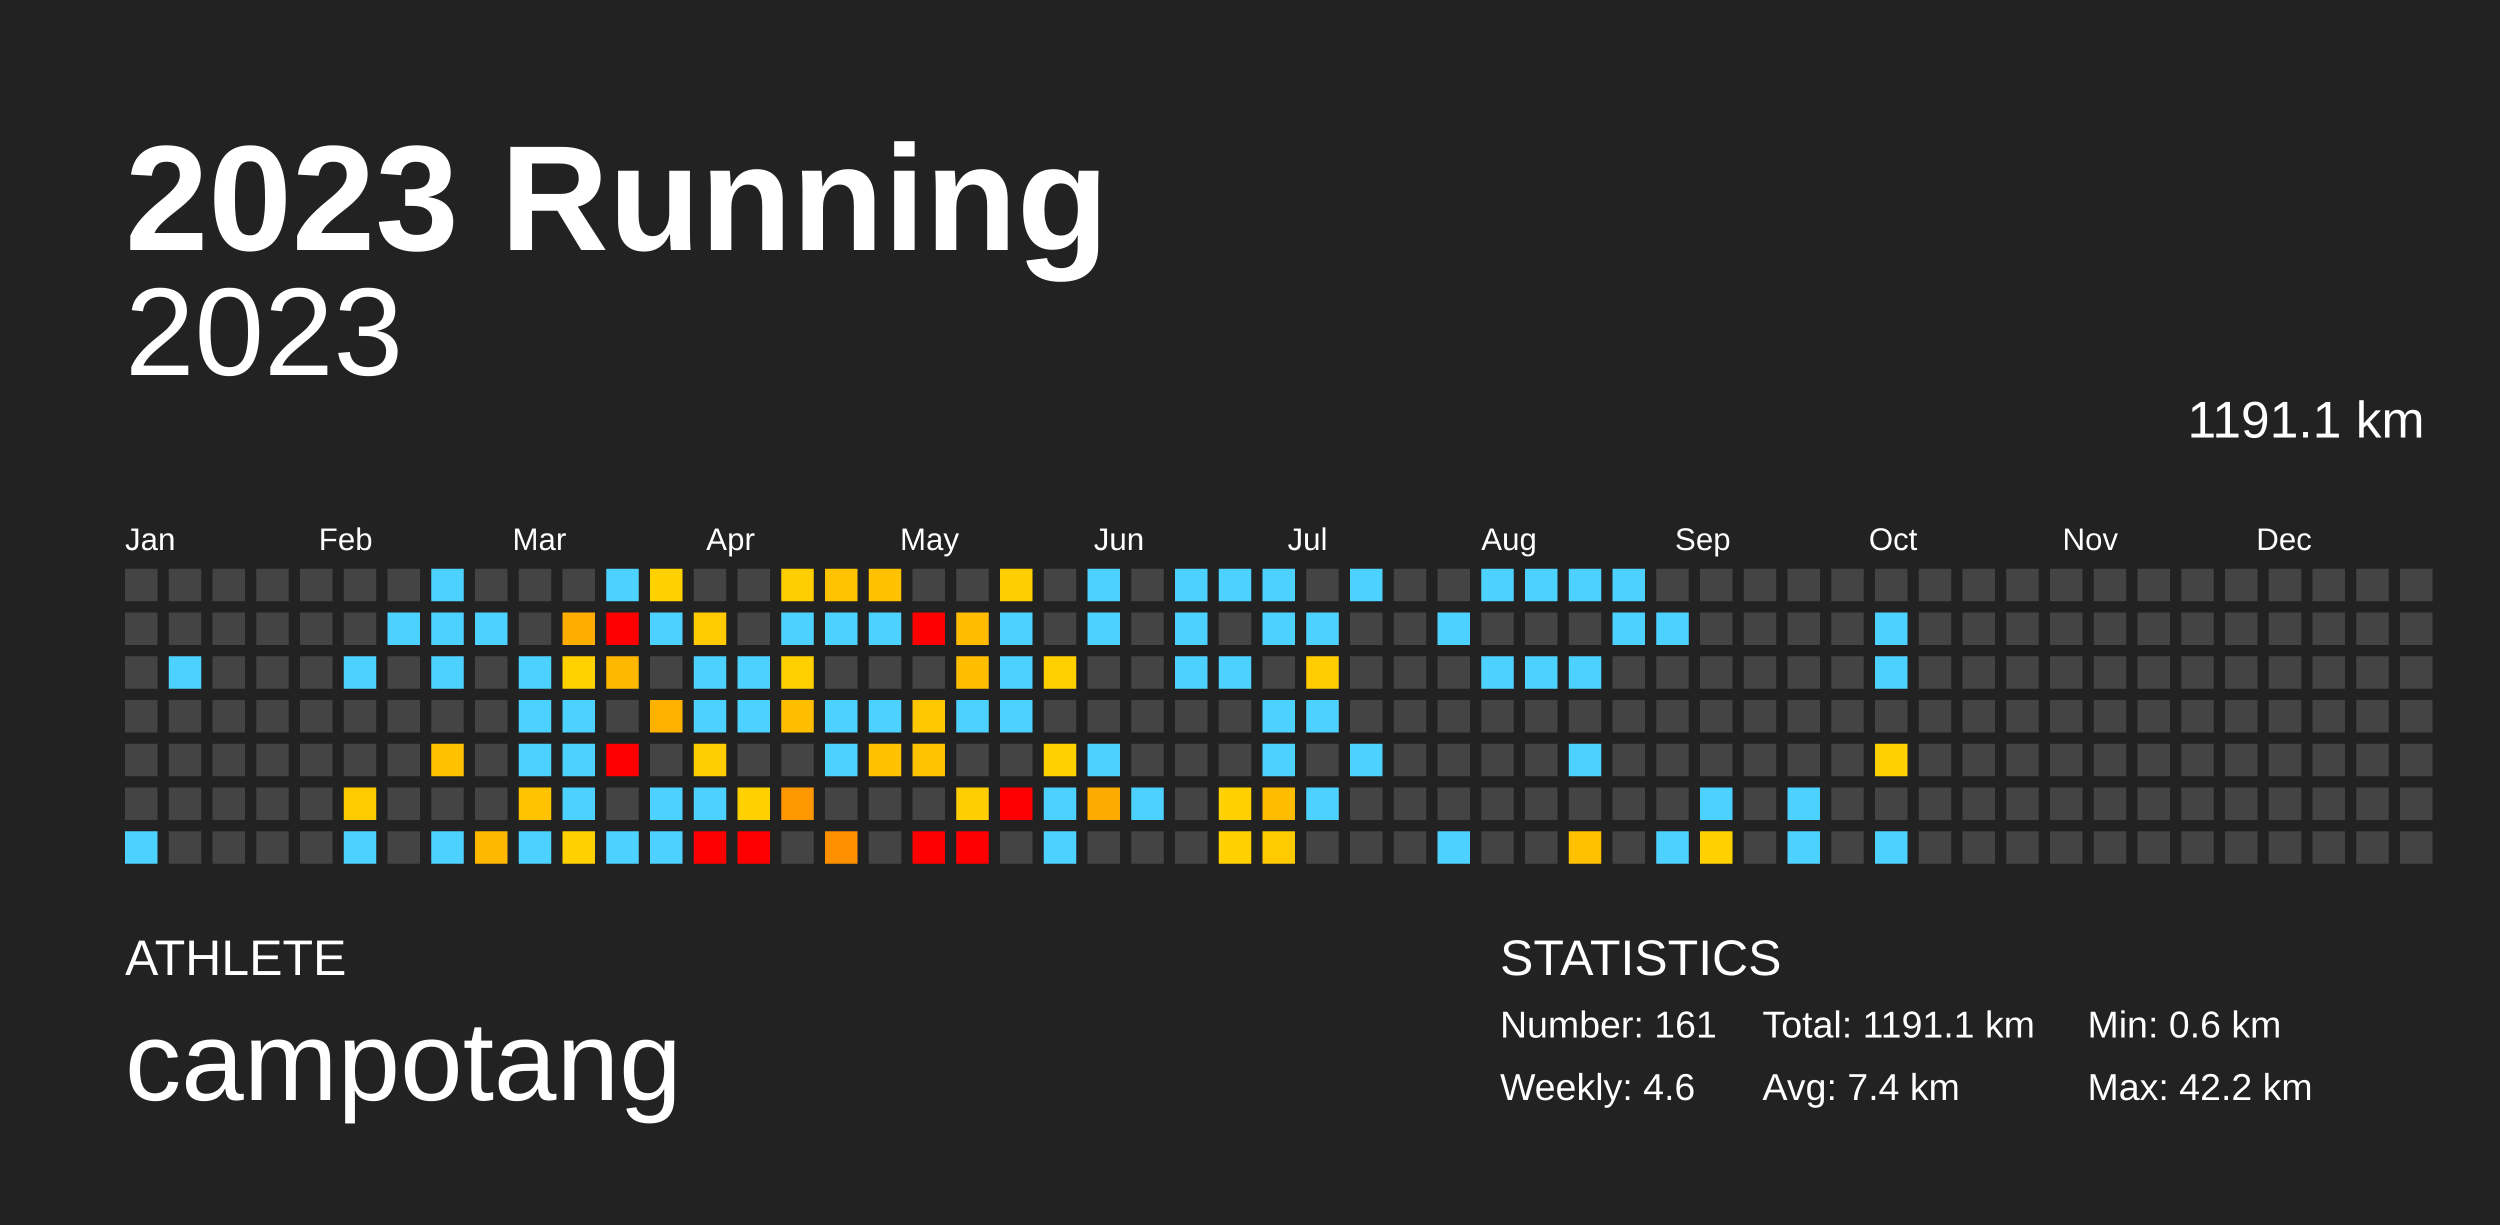
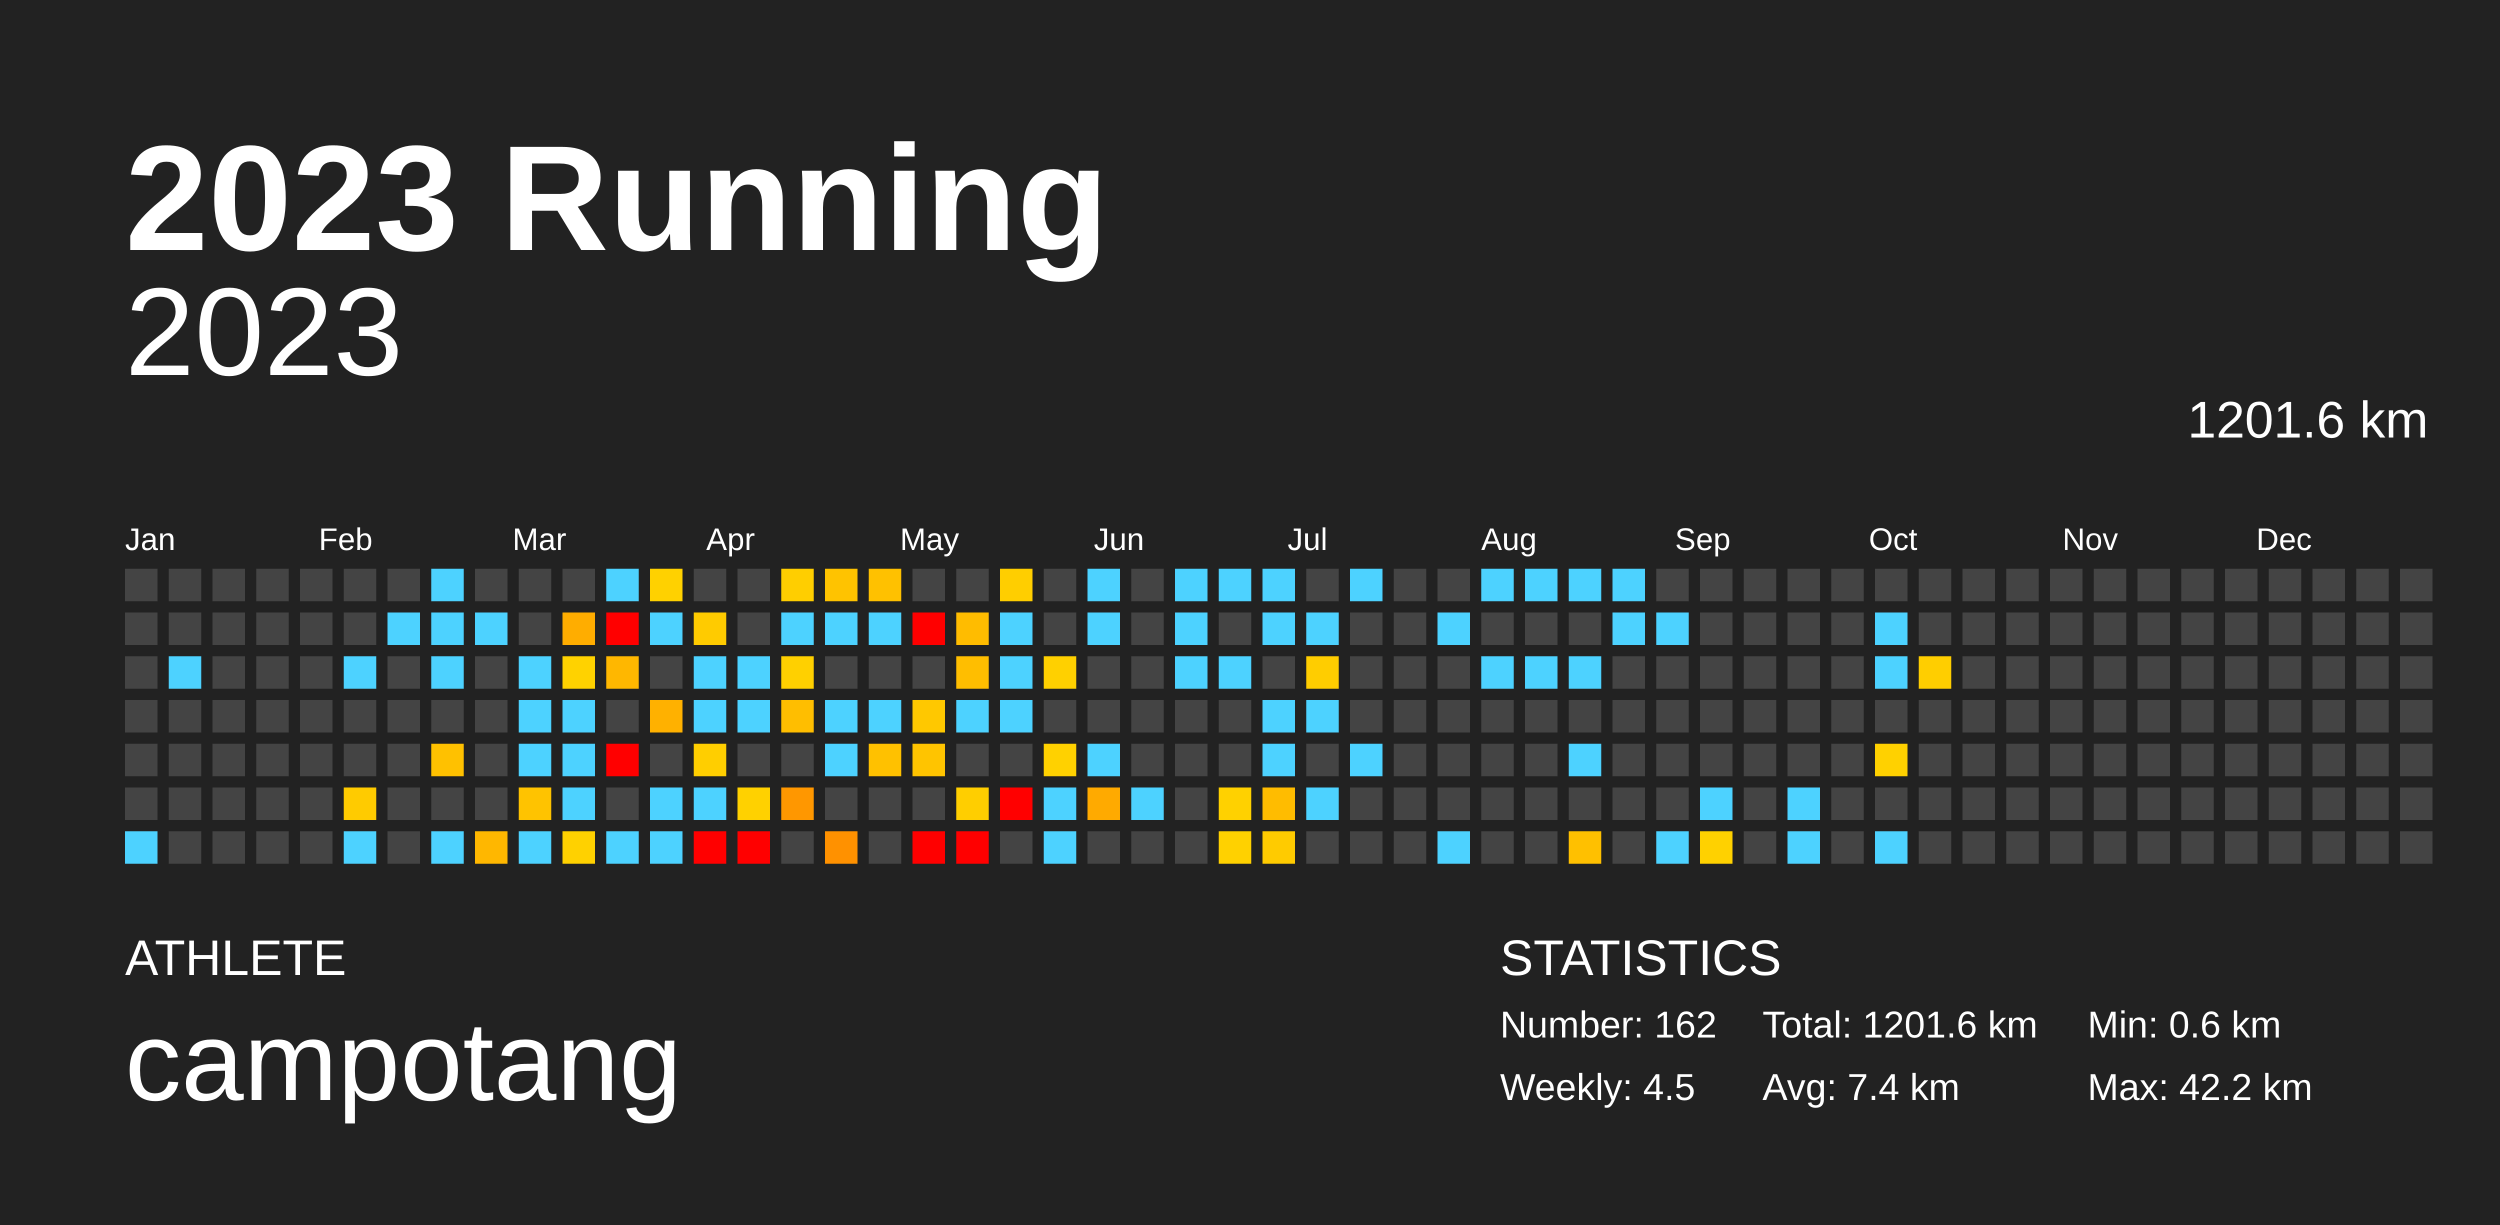
<svg xmlns="http://www.w3.org/2000/svg" baseProfile="full" height="98mm" version="1.1" viewBox="0,0,200,98" width="200mm">
  <defs />
  <rect fill="#222222" height="98" width="200" x="0" y="0" />
  <text fill="#FFFFFF" style="font-size:12px; font-family:Arial; font-weight:bold;" x="10" y="20">2023 Running</text>
  <text fill="#FFFFFF" style="font-size:4px; font-family:Arial" x="10" y="78">ATHLETE</text>
  <text fill="#FFFFFF" style="font-size:9px; font-family:Arial" x="10" y="88">campotang</text>
  <text fill="#FFFFFF" style="font-size:4px; font-family:Arial" x="120" y="78">STATISTICS</text>
-   <text fill="#FFFFFF" style="font-size:3px; font-family:Arial" x="120" y="83">Number: 161</text>
-   <text fill="#FFFFFF" style="font-size:3px; font-family:Arial" x="120" y="88">Weekly: 4.6</text>
-   <text fill="#FFFFFF" style="font-size:3px; font-family:Arial" x="141" y="83">Total: 1191.1 km</text>
+   <text fill="#FFFFFF" style="font-size:3px; font-family:Arial" x="120" y="83">Number: 162</text>
+   <text fill="#FFFFFF" style="font-size:3px; font-family:Arial" x="120" y="88">Weekly: 4.5</text>
+   <text fill="#FFFFFF" style="font-size:3px; font-family:Arial" x="141" y="83">Total: 1201.6 km</text>
  <text fill="#FFFFFF" style="font-size:3px; font-family:Arial" x="141" y="88">Avg: 7.4 km</text>
  <text fill="#FFFFFF" style="font-size:3px; font-family:Arial" x="167" y="83">Min: 0.6 km</text>
  <text fill="#FFFFFF" style="font-size:3px; font-family:Arial" x="167" y="88">Max: 42.2 km</text>
  <text alignment-baseline="hanging" fill="#FFFFFF" style="font-size:10.0px; font-family:Arial;" x="10" y="30">2023</text>
-   <text alignment-baseline="hanging" fill="#FFFFFF" style="font-size:4.125px; font-family:Arial;" x="175" y="35">1191.1 km</text>
+   <text alignment-baseline="hanging" fill="#FFFFFF" style="font-size:4.125px; font-family:Arial;" x="175" y="35">1201.6 km</text>
  <text fill="#FFFFFF" style="font-size:2.5px; font-family:Arial" x="10.0" y="44">Jan</text>
  <text fill="#FFFFFF" style="font-size:2.5px; font-family:Arial" x="25.5" y="44">Feb</text>
  <text fill="#FFFFFF" style="font-size:2.5px; font-family:Arial" x="41.0" y="44">Mar</text>
  <text fill="#FFFFFF" style="font-size:2.5px; font-family:Arial" x="56.5" y="44">Apr</text>
  <text fill="#FFFFFF" style="font-size:2.5px; font-family:Arial" x="72.0" y="44">May</text>
  <text fill="#FFFFFF" style="font-size:2.5px; font-family:Arial" x="87.5" y="44">Jun</text>
  <text fill="#FFFFFF" style="font-size:2.5px; font-family:Arial" x="103.0" y="44">Jul</text>
  <text fill="#FFFFFF" style="font-size:2.5px; font-family:Arial" x="118.5" y="44">Aug</text>
  <text fill="#FFFFFF" style="font-size:2.5px; font-family:Arial" x="134.0" y="44">Sep</text>
  <text fill="#FFFFFF" style="font-size:2.5px; font-family:Arial" x="149.5" y="44">Oct</text>
  <text fill="#FFFFFF" style="font-size:2.5px; font-family:Arial" x="165.0" y="44">Nov</text>
  <text fill="#FFFFFF" style="font-size:2.5px; font-family:Arial" x="180.5" y="44">Dec</text>
  <rect fill="#444444" height="2.6" width="2.6" x="10.0" y="45.5" />
  <rect fill="#444444" height="2.6" width="2.6" x="10.0" y="49.0" />
  <rect fill="#444444" height="2.6" width="2.6" x="10.0" y="52.5" />
  <rect fill="#444444" height="2.6" width="2.6" x="10.0" y="56.0" />
  <rect fill="#444444" height="2.6" width="2.6" x="10.0" y="59.5" />
  <rect fill="#444444" height="2.6" width="2.6" x="10.0" y="63.0" />
  <rect fill="#4dd2ff" height="2.6" width="2.6" x="10.0" y="66.5" />
  <rect fill="#444444" height="2.6" width="2.6" x="13.5" y="45.5" />
  <rect fill="#444444" height="2.6" width="2.6" x="13.5" y="49.0" />
  <rect fill="#4dd2ff" height="2.6" width="2.6" x="13.5" y="52.5" />
  <rect fill="#444444" height="2.6" width="2.6" x="13.5" y="56.0" />
  <rect fill="#444444" height="2.6" width="2.6" x="13.5" y="59.5" />
  <rect fill="#444444" height="2.6" width="2.6" x="13.5" y="63.0" />
  <rect fill="#444444" height="2.6" width="2.6" x="13.5" y="66.5" />
  <rect fill="#444444" height="2.6" width="2.6" x="17.0" y="45.5" />
  <rect fill="#444444" height="2.6" width="2.6" x="17.0" y="49.0" />
  <rect fill="#444444" height="2.6" width="2.6" x="17.0" y="52.5" />
  <rect fill="#444444" height="2.6" width="2.6" x="17.0" y="56.0" />
  <rect fill="#444444" height="2.6" width="2.6" x="17.0" y="59.5" />
  <rect fill="#444444" height="2.6" width="2.6" x="17.0" y="63.0" />
  <rect fill="#444444" height="2.6" width="2.6" x="17.0" y="66.5" />
  <rect fill="#444444" height="2.6" width="2.6" x="20.5" y="45.5" />
  <rect fill="#444444" height="2.6" width="2.6" x="20.5" y="49.0" />
  <rect fill="#444444" height="2.6" width="2.6" x="20.5" y="52.5" />
  <rect fill="#444444" height="2.6" width="2.6" x="20.5" y="56.0" />
  <rect fill="#444444" height="2.6" width="2.6" x="20.5" y="59.5" />
  <rect fill="#444444" height="2.6" width="2.6" x="20.5" y="63.0" />
  <rect fill="#444444" height="2.6" width="2.6" x="20.5" y="66.5" />
  <rect fill="#444444" height="2.6" width="2.6" x="24.0" y="45.5" />
  <rect fill="#444444" height="2.6" width="2.6" x="24.0" y="49.0" />
  <rect fill="#444444" height="2.6" width="2.6" x="24.0" y="52.5" />
  <rect fill="#444444" height="2.6" width="2.6" x="24.0" y="56.0" />
  <rect fill="#444444" height="2.6" width="2.6" x="24.0" y="59.5" />
  <rect fill="#444444" height="2.6" width="2.6" x="24.0" y="63.0" />
  <rect fill="#444444" height="2.6" width="2.6" x="24.0" y="66.5" />
  <rect fill="#444444" height="2.6" width="2.6" x="27.5" y="45.5" />
  <rect fill="#444444" height="2.6" width="2.6" x="27.5" y="49.0" />
  <rect fill="#4dd2ff" height="2.6" width="2.6" x="27.5" y="52.5" />
  <rect fill="#444444" height="2.6" width="2.6" x="27.5" y="56.0" />
  <rect fill="#444444" height="2.6" width="2.6" x="27.5" y="59.5" />
  <rect fill="#ffcb00" height="2.6" width="2.6" x="27.5" y="63.0" />
  <rect fill="#4dd2ff" height="2.6" width="2.6" x="27.5" y="66.5" />
  <rect fill="#444444" height="2.6" width="2.6" x="31.0" y="45.5" />
  <rect fill="#4dd2ff" height="2.6" width="2.6" x="31.0" y="49.0" />
  <rect fill="#444444" height="2.6" width="2.6" x="31.0" y="52.5" />
  <rect fill="#444444" height="2.6" width="2.6" x="31.0" y="56.0" />
  <rect fill="#444444" height="2.6" width="2.6" x="31.0" y="59.5" />
  <rect fill="#444444" height="2.6" width="2.6" x="31.0" y="63.0" />
  <rect fill="#444444" height="2.6" width="2.6" x="31.0" y="66.5" />
  <rect fill="#4dd2ff" height="2.6" width="2.6" x="34.5" y="45.5" />
  <rect fill="#4dd2ff" height="2.6" width="2.6" x="34.5" y="49.0" />
  <rect fill="#4dd2ff" height="2.6" width="2.6" x="34.5" y="52.5" />
  <rect fill="#444444" height="2.6" width="2.6" x="34.5" y="56.0" />
  <rect fill="#ffc100" height="2.6" width="2.6" x="34.5" y="59.5" />
  <rect fill="#444444" height="2.6" width="2.6" x="34.5" y="63.0" />
  <rect fill="#4dd2ff" height="2.6" width="2.6" x="34.5" y="66.5" />
  <rect fill="#444444" height="2.6" width="2.6" x="38.0" y="45.5" />
  <rect fill="#4dd2ff" height="2.6" width="2.6" x="38.0" y="49.0" />
  <rect fill="#444444" height="2.6" width="2.6" x="38.0" y="52.5" />
  <rect fill="#444444" height="2.6" width="2.6" x="38.0" y="56.0" />
  <rect fill="#444444" height="2.6" width="2.6" x="38.0" y="59.5" />
  <rect fill="#444444" height="2.6" width="2.6" x="38.0" y="63.0" />
  <rect fill="#ffb700" height="2.6" width="2.6" x="38.0" y="66.5" />
  <rect fill="#444444" height="2.6" width="2.6" x="41.5" y="45.5" />
  <rect fill="#444444" height="2.6" width="2.6" x="41.5" y="49.0" />
  <rect fill="#4dd2ff" height="2.6" width="2.6" x="41.5" y="52.5" />
  <rect fill="#4dd2ff" height="2.6" width="2.6" x="41.5" y="56.0" />
  <rect fill="#4dd2ff" height="2.6" width="2.6" x="41.5" y="59.5" />
  <rect fill="#ffc300" height="2.6" width="2.6" x="41.5" y="63.0" />
  <rect fill="#4dd2ff" height="2.6" width="2.6" x="41.5" y="66.5" />
  <rect fill="#444444" height="2.6" width="2.6" x="45.0" y="45.5" />
  <rect fill="#ffad00" height="2.6" width="2.6" x="45.0" y="49.0" />
  <rect fill="#ffd200" height="2.6" width="2.6" x="45.0" y="52.5" />
  <rect fill="#4dd2ff" height="2.6" width="2.6" x="45.0" y="56.0" />
  <rect fill="#4dd2ff" height="2.6" width="2.6" x="45.0" y="59.5" />
  <rect fill="#4dd2ff" height="2.6" width="2.6" x="45.0" y="63.0" />
  <rect fill="#ffd100" height="2.6" width="2.6" x="45.0" y="66.5" />
  <rect fill="#4dd2ff" height="2.6" width="2.6" x="48.5" y="45.5" />
  <rect fill="red" height="2.6" width="2.6" x="48.5" y="49.0" />
  <rect fill="#ffb700" height="2.6" width="2.6" x="48.5" y="52.5" />
  <rect fill="#444444" height="2.6" width="2.6" x="48.5" y="56.0" />
  <rect fill="red" height="2.6" width="2.6" x="48.5" y="59.5" />
  <rect fill="#444444" height="2.6" width="2.6" x="48.5" y="63.0" />
  <rect fill="#4dd2ff" height="2.6" width="2.6" x="48.5" y="66.5" />
  <rect fill="#ffd100" height="2.6" width="2.6" x="52.0" y="45.5" />
  <rect fill="#4dd2ff" height="2.6" width="2.6" x="52.0" y="49.0" />
  <rect fill="#444444" height="2.6" width="2.6" x="52.0" y="52.5" />
  <rect fill="#ffb100" height="2.6" width="2.6" x="52.0" y="56.0" />
  <rect fill="#444444" height="2.6" width="2.6" x="52.0" y="59.5" />
  <rect fill="#4dd2ff" height="2.6" width="2.6" x="52.0" y="63.0" />
  <rect fill="#4dd2ff" height="2.6" width="2.6" x="52.0" y="66.5" />
  <rect fill="#444444" height="2.6" width="2.6" x="55.5" y="45.5" />
  <rect fill="#ffcb00" height="2.6" width="2.6" x="55.5" y="49.0" />
  <rect fill="#4dd2ff" height="2.6" width="2.6" x="55.5" y="52.5" />
  <rect fill="#4dd2ff" height="2.6" width="2.6" x="55.5" y="56.0" />
  <rect fill="#ffce00" height="2.6" width="2.6" x="55.5" y="59.5" />
  <rect fill="#4dd2ff" height="2.6" width="2.6" x="55.5" y="63.0" />
  <rect fill="red" height="2.6" width="2.6" x="55.5" y="66.5" />
  <rect fill="#444444" height="2.6" width="2.6" x="59.0" y="45.5" />
  <rect fill="#444444" height="2.6" width="2.6" x="59.0" y="49.0" />
  <rect fill="#4dd2ff" height="2.6" width="2.6" x="59.0" y="52.5" />
  <rect fill="#4dd2ff" height="2.6" width="2.6" x="59.0" y="56.0" />
  <rect fill="#444444" height="2.6" width="2.6" x="59.0" y="59.5" />
  <rect fill="#ffd100" height="2.6" width="2.6" x="59.0" y="63.0" />
  <rect fill="red" height="2.6" width="2.6" x="59.0" y="66.5" />
  <rect fill="#ffce00" height="2.6" width="2.6" x="62.5" y="45.5" />
  <rect fill="#4dd2ff" height="2.6" width="2.6" x="62.5" y="49.0" />
  <rect fill="#ffd000" height="2.6" width="2.6" x="62.5" y="52.5" />
  <rect fill="#ffbe00" height="2.6" width="2.6" x="62.5" y="56.0" />
  <rect fill="#444444" height="2.6" width="2.6" x="62.5" y="59.5" />
  <rect fill="#ff9700" height="2.6" width="2.6" x="62.5" y="63.0" />
  <rect fill="#444444" height="2.6" width="2.6" x="62.5" y="66.5" />
  <rect fill="#ffc300" height="2.6" width="2.6" x="66.0" y="45.5" />
  <rect fill="#4dd2ff" height="2.6" width="2.6" x="66.0" y="49.0" />
  <rect fill="#444444" height="2.6" width="2.6" x="66.0" y="52.5" />
  <rect fill="#4dd2ff" height="2.6" width="2.6" x="66.0" y="56.0" />
  <rect fill="#4dd2ff" height="2.6" width="2.6" x="66.0" y="59.5" />
  <rect fill="#444444" height="2.6" width="2.6" x="66.0" y="63.0" />
  <rect fill="#ff9100" height="2.6" width="2.6" x="66.0" y="66.5" />
  <rect fill="#ffc100" height="2.6" width="2.6" x="69.5" y="45.5" />
  <rect fill="#4dd2ff" height="2.6" width="2.6" x="69.5" y="49.0" />
  <rect fill="#444444" height="2.6" width="2.6" x="69.5" y="52.5" />
  <rect fill="#4dd2ff" height="2.6" width="2.6" x="69.5" y="56.0" />
  <rect fill="#ffc100" height="2.6" width="2.6" x="69.5" y="59.5" />
  <rect fill="#444444" height="2.6" width="2.6" x="69.5" y="63.0" />
  <rect fill="#444444" height="2.6" width="2.6" x="69.5" y="66.5" />
  <rect fill="#444444" height="2.6" width="2.6" x="73.0" y="45.5" />
  <rect fill="red" height="2.6" width="2.6" x="73.0" y="49.0" />
  <rect fill="#444444" height="2.6" width="2.6" x="73.0" y="52.5" />
  <rect fill="#ffc800" height="2.6" width="2.6" x="73.0" y="56.0" />
  <rect fill="#ffc400" height="2.6" width="2.6" x="73.0" y="59.5" />
  <rect fill="#444444" height="2.6" width="2.6" x="73.0" y="63.0" />
  <rect fill="red" height="2.6" width="2.6" x="73.0" y="66.5" />
  <rect fill="#444444" height="2.6" width="2.6" x="76.5" y="45.5" />
  <rect fill="#ffbc00" height="2.6" width="2.6" x="76.5" y="49.0" />
  <rect fill="#ffbe00" height="2.6" width="2.6" x="76.5" y="52.5" />
  <rect fill="#4dd2ff" height="2.6" width="2.6" x="76.5" y="56.0" />
  <rect fill="#444444" height="2.6" width="2.6" x="76.5" y="59.5" />
  <rect fill="#ffce00" height="2.6" width="2.6" x="76.5" y="63.0" />
  <rect fill="red" height="2.6" width="2.6" x="76.5" y="66.5" />
  <rect fill="#ffce00" height="2.6" width="2.6" x="80.0" y="45.5" />
  <rect fill="#4dd2ff" height="2.6" width="2.6" x="80.0" y="49.0" />
  <rect fill="#4dd2ff" height="2.6" width="2.6" x="80.0" y="52.5" />
  <rect fill="#4dd2ff" height="2.6" width="2.6" x="80.0" y="56.0" />
  <rect fill="#444444" height="2.6" width="2.6" x="80.0" y="59.5" />
  <rect fill="red" height="2.6" width="2.6" x="80.0" y="63.0" />
  <rect fill="#444444" height="2.6" width="2.6" x="80.0" y="66.5" />
  <rect fill="#444444" height="2.6" width="2.6" x="83.5" y="45.5" />
  <rect fill="#444444" height="2.6" width="2.6" x="83.5" y="49.0" />
  <rect fill="#ffd000" height="2.6" width="2.6" x="83.5" y="52.5" />
  <rect fill="#444444" height="2.6" width="2.6" x="83.5" y="56.0" />
  <rect fill="#ffd100" height="2.6" width="2.6" x="83.5" y="59.5" />
  <rect fill="#4dd2ff" height="2.6" width="2.6" x="83.5" y="63.0" />
  <rect fill="#4dd2ff" height="2.6" width="2.6" x="83.5" y="66.5" />
  <rect fill="#4dd2ff" height="2.6" width="2.6" x="87.0" y="45.5" />
  <rect fill="#4dd2ff" height="2.6" width="2.6" x="87.0" y="49.0" />
  <rect fill="#444444" height="2.6" width="2.6" x="87.0" y="52.5" />
  <rect fill="#444444" height="2.6" width="2.6" x="87.0" y="56.0" />
  <rect fill="#4dd2ff" height="2.6" width="2.6" x="87.0" y="59.5" />
  <rect fill="#ffaa00" height="2.6" width="2.6" x="87.0" y="63.0" />
  <rect fill="#444444" height="2.6" width="2.6" x="87.0" y="66.5" />
  <rect fill="#444444" height="2.6" width="2.6" x="90.5" y="45.5" />
  <rect fill="#444444" height="2.6" width="2.6" x="90.5" y="49.0" />
  <rect fill="#444444" height="2.6" width="2.6" x="90.5" y="52.5" />
  <rect fill="#444444" height="2.6" width="2.6" x="90.5" y="56.0" />
  <rect fill="#444444" height="2.6" width="2.6" x="90.5" y="59.5" />
  <rect fill="#4dd2ff" height="2.6" width="2.6" x="90.5" y="63.0" />
  <rect fill="#444444" height="2.6" width="2.6" x="90.5" y="66.5" />
  <rect fill="#4dd2ff" height="2.6" width="2.6" x="94.0" y="45.5" />
  <rect fill="#4dd2ff" height="2.6" width="2.6" x="94.0" y="49.0" />
  <rect fill="#4dd2ff" height="2.6" width="2.6" x="94.0" y="52.5" />
  <rect fill="#444444" height="2.6" width="2.6" x="94.0" y="56.0" />
  <rect fill="#444444" height="2.6" width="2.6" x="94.0" y="59.5" />
  <rect fill="#444444" height="2.6" width="2.6" x="94.0" y="63.0" />
  <rect fill="#444444" height="2.6" width="2.6" x="94.0" y="66.5" />
  <rect fill="#4dd2ff" height="2.6" width="2.6" x="97.5" y="45.5" />
  <rect fill="#444444" height="2.6" width="2.6" x="97.5" y="49.0" />
  <rect fill="#4dd2ff" height="2.6" width="2.6" x="97.5" y="52.5" />
  <rect fill="#444444" height="2.6" width="2.6" x="97.5" y="56.0" />
  <rect fill="#444444" height="2.6" width="2.6" x="97.5" y="59.5" />
  <rect fill="#ffd100" height="2.6" width="2.6" x="97.5" y="63.0" />
  <rect fill="#ffd100" height="2.6" width="2.6" x="97.5" y="66.5" />
  <rect fill="#4dd2ff" height="2.6" width="2.6" x="101.0" y="45.5" />
  <rect fill="#4dd2ff" height="2.6" width="2.6" x="101.0" y="49.0" />
  <rect fill="#444444" height="2.6" width="2.6" x="101.0" y="52.5" />
  <rect fill="#4dd2ff" height="2.6" width="2.6" x="101.0" y="56.0" />
  <rect fill="#4dd2ff" height="2.6" width="2.6" x="101.0" y="59.5" />
  <rect fill="#ffbc00" height="2.6" width="2.6" x="101.0" y="63.0" />
  <rect fill="#ffcb00" height="2.6" width="2.6" x="101.0" y="66.5" />
  <rect fill="#444444" height="2.6" width="2.6" x="104.5" y="45.5" />
  <rect fill="#4dd2ff" height="2.6" width="2.6" x="104.5" y="49.0" />
  <rect fill="#ffcd00" height="2.6" width="2.6" x="104.5" y="52.5" />
  <rect fill="#4dd2ff" height="2.6" width="2.6" x="104.5" y="56.0" />
  <rect fill="#444444" height="2.6" width="2.6" x="104.5" y="59.5" />
  <rect fill="#4dd2ff" height="2.6" width="2.6" x="104.5" y="63.0" />
  <rect fill="#444444" height="2.6" width="2.6" x="104.5" y="66.5" />
  <rect fill="#4dd2ff" height="2.6" width="2.6" x="108.0" y="45.5" />
  <rect fill="#444444" height="2.6" width="2.6" x="108.0" y="49.0" />
  <rect fill="#444444" height="2.6" width="2.6" x="108.0" y="52.5" />
  <rect fill="#444444" height="2.6" width="2.6" x="108.0" y="56.0" />
  <rect fill="#4dd2ff" height="2.6" width="2.6" x="108.0" y="59.5" />
  <rect fill="#444444" height="2.6" width="2.6" x="108.0" y="63.0" />
  <rect fill="#444444" height="2.6" width="2.6" x="108.0" y="66.5" />
  <rect fill="#444444" height="2.6" width="2.6" x="111.5" y="45.5" />
  <rect fill="#444444" height="2.6" width="2.6" x="111.5" y="49.0" />
  <rect fill="#444444" height="2.6" width="2.6" x="111.5" y="52.5" />
  <rect fill="#444444" height="2.6" width="2.6" x="111.5" y="56.0" />
  <rect fill="#444444" height="2.6" width="2.6" x="111.5" y="59.5" />
  <rect fill="#444444" height="2.6" width="2.6" x="111.5" y="63.0" />
  <rect fill="#444444" height="2.6" width="2.6" x="111.5" y="66.5" />
  <rect fill="#444444" height="2.6" width="2.6" x="115.0" y="45.5" />
  <rect fill="#4dd2ff" height="2.6" width="2.6" x="115.0" y="49.0" />
  <rect fill="#444444" height="2.6" width="2.6" x="115.0" y="52.5" />
  <rect fill="#444444" height="2.6" width="2.6" x="115.0" y="56.0" />
  <rect fill="#444444" height="2.6" width="2.6" x="115.0" y="59.5" />
  <rect fill="#444444" height="2.6" width="2.6" x="115.0" y="63.0" />
  <rect fill="#4dd2ff" height="2.6" width="2.6" x="115.0" y="66.5" />
  <rect fill="#4dd2ff" height="2.6" width="2.6" x="118.5" y="45.5" />
  <rect fill="#444444" height="2.6" width="2.6" x="118.5" y="49.0" />
  <rect fill="#4dd2ff" height="2.6" width="2.6" x="118.5" y="52.5" />
  <rect fill="#444444" height="2.6" width="2.6" x="118.5" y="56.0" />
  <rect fill="#444444" height="2.6" width="2.6" x="118.5" y="59.5" />
  <rect fill="#444444" height="2.6" width="2.6" x="118.5" y="63.0" />
  <rect fill="#444444" height="2.6" width="2.6" x="118.5" y="66.5" />
  <rect fill="#4dd2ff" height="2.6" width="2.6" x="122.0" y="45.5" />
  <rect fill="#444444" height="2.6" width="2.6" x="122.0" y="49.0" />
  <rect fill="#4dd2ff" height="2.6" width="2.6" x="122.0" y="52.5" />
  <rect fill="#444444" height="2.6" width="2.6" x="122.0" y="56.0" />
  <rect fill="#444444" height="2.6" width="2.6" x="122.0" y="59.5" />
  <rect fill="#444444" height="2.6" width="2.6" x="122.0" y="63.0" />
  <rect fill="#444444" height="2.6" width="2.6" x="122.0" y="66.5" />
  <rect fill="#4dd2ff" height="2.6" width="2.6" x="125.5" y="45.5" />
  <rect fill="#444444" height="2.6" width="2.6" x="125.5" y="49.0" />
  <rect fill="#4dd2ff" height="2.6" width="2.6" x="125.5" y="52.5" />
  <rect fill="#444444" height="2.6" width="2.6" x="125.5" y="56.0" />
  <rect fill="#4dd2ff" height="2.6" width="2.6" x="125.5" y="59.5" />
  <rect fill="#444444" height="2.6" width="2.6" x="125.5" y="63.0" />
  <rect fill="#ffc000" height="2.6" width="2.6" x="125.5" y="66.5" />
  <rect fill="#4dd2ff" height="2.6" width="2.6" x="129.0" y="45.5" />
  <rect fill="#4dd2ff" height="2.6" width="2.6" x="129.0" y="49.0" />
  <rect fill="#444444" height="2.6" width="2.6" x="129.0" y="52.5" />
  <rect fill="#444444" height="2.6" width="2.6" x="129.0" y="56.0" />
  <rect fill="#444444" height="2.6" width="2.6" x="129.0" y="59.5" />
  <rect fill="#444444" height="2.6" width="2.6" x="129.0" y="63.0" />
  <rect fill="#444444" height="2.6" width="2.6" x="129.0" y="66.5" />
  <rect fill="#444444" height="2.6" width="2.6" x="132.5" y="45.5" />
  <rect fill="#4dd2ff" height="2.6" width="2.6" x="132.5" y="49.0" />
  <rect fill="#444444" height="2.6" width="2.6" x="132.5" y="52.5" />
  <rect fill="#444444" height="2.6" width="2.6" x="132.5" y="56.0" />
  <rect fill="#444444" height="2.6" width="2.6" x="132.5" y="59.5" />
  <rect fill="#444444" height="2.6" width="2.6" x="132.5" y="63.0" />
  <rect fill="#4dd2ff" height="2.6" width="2.6" x="132.5" y="66.5" />
  <rect fill="#444444" height="2.6" width="2.6" x="136.0" y="45.5" />
  <rect fill="#444444" height="2.6" width="2.6" x="136.0" y="49.0" />
  <rect fill="#444444" height="2.6" width="2.6" x="136.0" y="52.5" />
  <rect fill="#444444" height="2.6" width="2.6" x="136.0" y="56.0" />
  <rect fill="#444444" height="2.6" width="2.6" x="136.0" y="59.5" />
  <rect fill="#4dd2ff" height="2.6" width="2.6" x="136.0" y="63.0" />
  <rect fill="#ffd100" height="2.6" width="2.6" x="136.0" y="66.5" />
  <rect fill="#444444" height="2.6" width="2.6" x="139.5" y="45.5" />
  <rect fill="#444444" height="2.6" width="2.6" x="139.5" y="49.0" />
  <rect fill="#444444" height="2.6" width="2.6" x="139.5" y="52.5" />
  <rect fill="#444444" height="2.6" width="2.6" x="139.5" y="56.0" />
  <rect fill="#444444" height="2.6" width="2.6" x="139.5" y="59.5" />
  <rect fill="#444444" height="2.6" width="2.6" x="139.5" y="63.0" />
  <rect fill="#444444" height="2.6" width="2.6" x="139.5" y="66.5" />
  <rect fill="#444444" height="2.6" width="2.6" x="143.0" y="45.5" />
  <rect fill="#444444" height="2.6" width="2.6" x="143.0" y="49.0" />
  <rect fill="#444444" height="2.6" width="2.6" x="143.0" y="52.5" />
  <rect fill="#444444" height="2.6" width="2.6" x="143.0" y="56.0" />
  <rect fill="#444444" height="2.6" width="2.6" x="143.0" y="59.5" />
  <rect fill="#4dd2ff" height="2.6" width="2.6" x="143.0" y="63.0" />
  <rect fill="#4dd2ff" height="2.6" width="2.6" x="143.0" y="66.5" />
  <rect fill="#444444" height="2.6" width="2.6" x="146.5" y="45.5" />
  <rect fill="#444444" height="2.6" width="2.6" x="146.5" y="49.0" />
  <rect fill="#444444" height="2.6" width="2.6" x="146.5" y="52.5" />
  <rect fill="#444444" height="2.6" width="2.6" x="146.5" y="56.0" />
  <rect fill="#444444" height="2.6" width="2.6" x="146.5" y="59.5" />
  <rect fill="#444444" height="2.6" width="2.6" x="146.5" y="63.0" />
  <rect fill="#444444" height="2.6" width="2.6" x="146.5" y="66.5" />
  <rect fill="#444444" height="2.6" width="2.6" x="150.0" y="45.5" />
  <rect fill="#4dd2ff" height="2.6" width="2.6" x="150.0" y="49.0" />
  <rect fill="#4dd2ff" height="2.6" width="2.6" x="150.0" y="52.5" />
  <rect fill="#444444" height="2.6" width="2.6" x="150.0" y="56.0" />
  <rect fill="#ffd100" height="2.6" width="2.6" x="150.0" y="59.5" />
  <rect fill="#444444" height="2.6" width="2.6" x="150.0" y="63.0" />
  <rect fill="#4dd2ff" height="2.6" width="2.6" x="150.0" y="66.5" />
  <rect fill="#444444" height="2.6" width="2.6" x="153.5" y="45.5" />
  <rect fill="#444444" height="2.6" width="2.6" x="153.5" y="49.0" />
-   <rect fill="#444444" height="2.6" width="2.6" x="153.5" y="52.5" />
+   <rect fill="#ffce00" height="2.6" width="2.6" x="153.5" y="52.5" />
  <rect fill="#444444" height="2.6" width="2.6" x="153.5" y="56.0" />
  <rect fill="#444444" height="2.6" width="2.6" x="153.5" y="59.5" />
  <rect fill="#444444" height="2.6" width="2.6" x="153.5" y="63.0" />
  <rect fill="#444444" height="2.6" width="2.6" x="153.5" y="66.5" />
  <rect fill="#444444" height="2.6" width="2.6" x="157.0" y="45.5" />
  <rect fill="#444444" height="2.6" width="2.6" x="157.0" y="49.0" />
  <rect fill="#444444" height="2.6" width="2.6" x="157.0" y="52.5" />
  <rect fill="#444444" height="2.6" width="2.6" x="157.0" y="56.0" />
  <rect fill="#444444" height="2.6" width="2.6" x="157.0" y="59.5" />
  <rect fill="#444444" height="2.6" width="2.6" x="157.0" y="63.0" />
  <rect fill="#444444" height="2.6" width="2.6" x="157.0" y="66.5" />
  <rect fill="#444444" height="2.6" width="2.6" x="160.5" y="45.5" />
  <rect fill="#444444" height="2.6" width="2.6" x="160.5" y="49.0" />
  <rect fill="#444444" height="2.6" width="2.6" x="160.5" y="52.5" />
  <rect fill="#444444" height="2.6" width="2.6" x="160.5" y="56.0" />
  <rect fill="#444444" height="2.6" width="2.6" x="160.5" y="59.5" />
  <rect fill="#444444" height="2.6" width="2.6" x="160.5" y="63.0" />
  <rect fill="#444444" height="2.6" width="2.6" x="160.5" y="66.5" />
  <rect fill="#444444" height="2.6" width="2.6" x="164.0" y="45.5" />
  <rect fill="#444444" height="2.6" width="2.6" x="164.0" y="49.0" />
  <rect fill="#444444" height="2.6" width="2.6" x="164.0" y="52.5" />
  <rect fill="#444444" height="2.6" width="2.6" x="164.0" y="56.0" />
  <rect fill="#444444" height="2.6" width="2.6" x="164.0" y="59.5" />
  <rect fill="#444444" height="2.6" width="2.6" x="164.0" y="63.0" />
  <rect fill="#444444" height="2.6" width="2.6" x="164.0" y="66.5" />
  <rect fill="#444444" height="2.6" width="2.6" x="167.5" y="45.5" />
  <rect fill="#444444" height="2.6" width="2.6" x="167.5" y="49.0" />
  <rect fill="#444444" height="2.6" width="2.6" x="167.5" y="52.5" />
  <rect fill="#444444" height="2.6" width="2.6" x="167.5" y="56.0" />
  <rect fill="#444444" height="2.6" width="2.6" x="167.5" y="59.5" />
  <rect fill="#444444" height="2.6" width="2.6" x="167.5" y="63.0" />
  <rect fill="#444444" height="2.6" width="2.6" x="167.5" y="66.5" />
  <rect fill="#444444" height="2.6" width="2.6" x="171.0" y="45.5" />
  <rect fill="#444444" height="2.6" width="2.6" x="171.0" y="49.0" />
  <rect fill="#444444" height="2.6" width="2.6" x="171.0" y="52.5" />
  <rect fill="#444444" height="2.6" width="2.6" x="171.0" y="56.0" />
  <rect fill="#444444" height="2.6" width="2.6" x="171.0" y="59.5" />
  <rect fill="#444444" height="2.6" width="2.6" x="171.0" y="63.0" />
  <rect fill="#444444" height="2.6" width="2.6" x="171.0" y="66.5" />
  <rect fill="#444444" height="2.6" width="2.6" x="174.5" y="45.5" />
  <rect fill="#444444" height="2.6" width="2.6" x="174.5" y="49.0" />
  <rect fill="#444444" height="2.6" width="2.6" x="174.5" y="52.5" />
  <rect fill="#444444" height="2.6" width="2.6" x="174.5" y="56.0" />
  <rect fill="#444444" height="2.6" width="2.6" x="174.5" y="59.5" />
  <rect fill="#444444" height="2.6" width="2.6" x="174.5" y="63.0" />
  <rect fill="#444444" height="2.6" width="2.6" x="174.5" y="66.5" />
  <rect fill="#444444" height="2.6" width="2.6" x="178.0" y="45.5" />
  <rect fill="#444444" height="2.6" width="2.6" x="178.0" y="49.0" />
  <rect fill="#444444" height="2.6" width="2.6" x="178.0" y="52.5" />
  <rect fill="#444444" height="2.6" width="2.6" x="178.0" y="56.0" />
  <rect fill="#444444" height="2.6" width="2.6" x="178.0" y="59.5" />
  <rect fill="#444444" height="2.6" width="2.6" x="178.0" y="63.0" />
  <rect fill="#444444" height="2.6" width="2.6" x="178.0" y="66.5" />
  <rect fill="#444444" height="2.6" width="2.6" x="181.5" y="45.5" />
  <rect fill="#444444" height="2.6" width="2.6" x="181.5" y="49.0" />
  <rect fill="#444444" height="2.6" width="2.6" x="181.5" y="52.5" />
  <rect fill="#444444" height="2.6" width="2.6" x="181.5" y="56.0" />
  <rect fill="#444444" height="2.6" width="2.6" x="181.5" y="59.5" />
  <rect fill="#444444" height="2.6" width="2.6" x="181.5" y="63.0" />
  <rect fill="#444444" height="2.6" width="2.6" x="181.5" y="66.5" />
  <rect fill="#444444" height="2.6" width="2.6" x="185.0" y="45.5" />
  <rect fill="#444444" height="2.6" width="2.6" x="185.0" y="49.0" />
  <rect fill="#444444" height="2.6" width="2.6" x="185.0" y="52.5" />
  <rect fill="#444444" height="2.6" width="2.6" x="185.0" y="56.0" />
  <rect fill="#444444" height="2.6" width="2.6" x="185.0" y="59.5" />
  <rect fill="#444444" height="2.6" width="2.6" x="185.0" y="63.0" />
  <rect fill="#444444" height="2.6" width="2.6" x="185.0" y="66.5" />
  <rect fill="#444444" height="2.6" width="2.6" x="188.5" y="45.5" />
  <rect fill="#444444" height="2.6" width="2.6" x="188.5" y="49.0" />
  <rect fill="#444444" height="2.6" width="2.6" x="188.5" y="52.5" />
  <rect fill="#444444" height="2.6" width="2.6" x="188.5" y="56.0" />
  <rect fill="#444444" height="2.6" width="2.6" x="188.5" y="59.5" />
  <rect fill="#444444" height="2.6" width="2.6" x="188.5" y="63.0" />
  <rect fill="#444444" height="2.6" width="2.6" x="188.5" y="66.5" />
  <rect fill="#444444" height="2.6" width="2.6" x="192.0" y="45.5" />
  <rect fill="#444444" height="2.6" width="2.6" x="192.0" y="49.0" />
  <rect fill="#444444" height="2.6" width="2.6" x="192.0" y="52.5" />
  <rect fill="#444444" height="2.6" width="2.6" x="192.0" y="56.0" />
  <rect fill="#444444" height="2.6" width="2.6" x="192.0" y="59.5" />
  <rect fill="#444444" height="2.6" width="2.6" x="192.0" y="63.0" />
  <rect fill="#444444" height="2.6" width="2.6" x="192.0" y="66.5" />
</svg>
